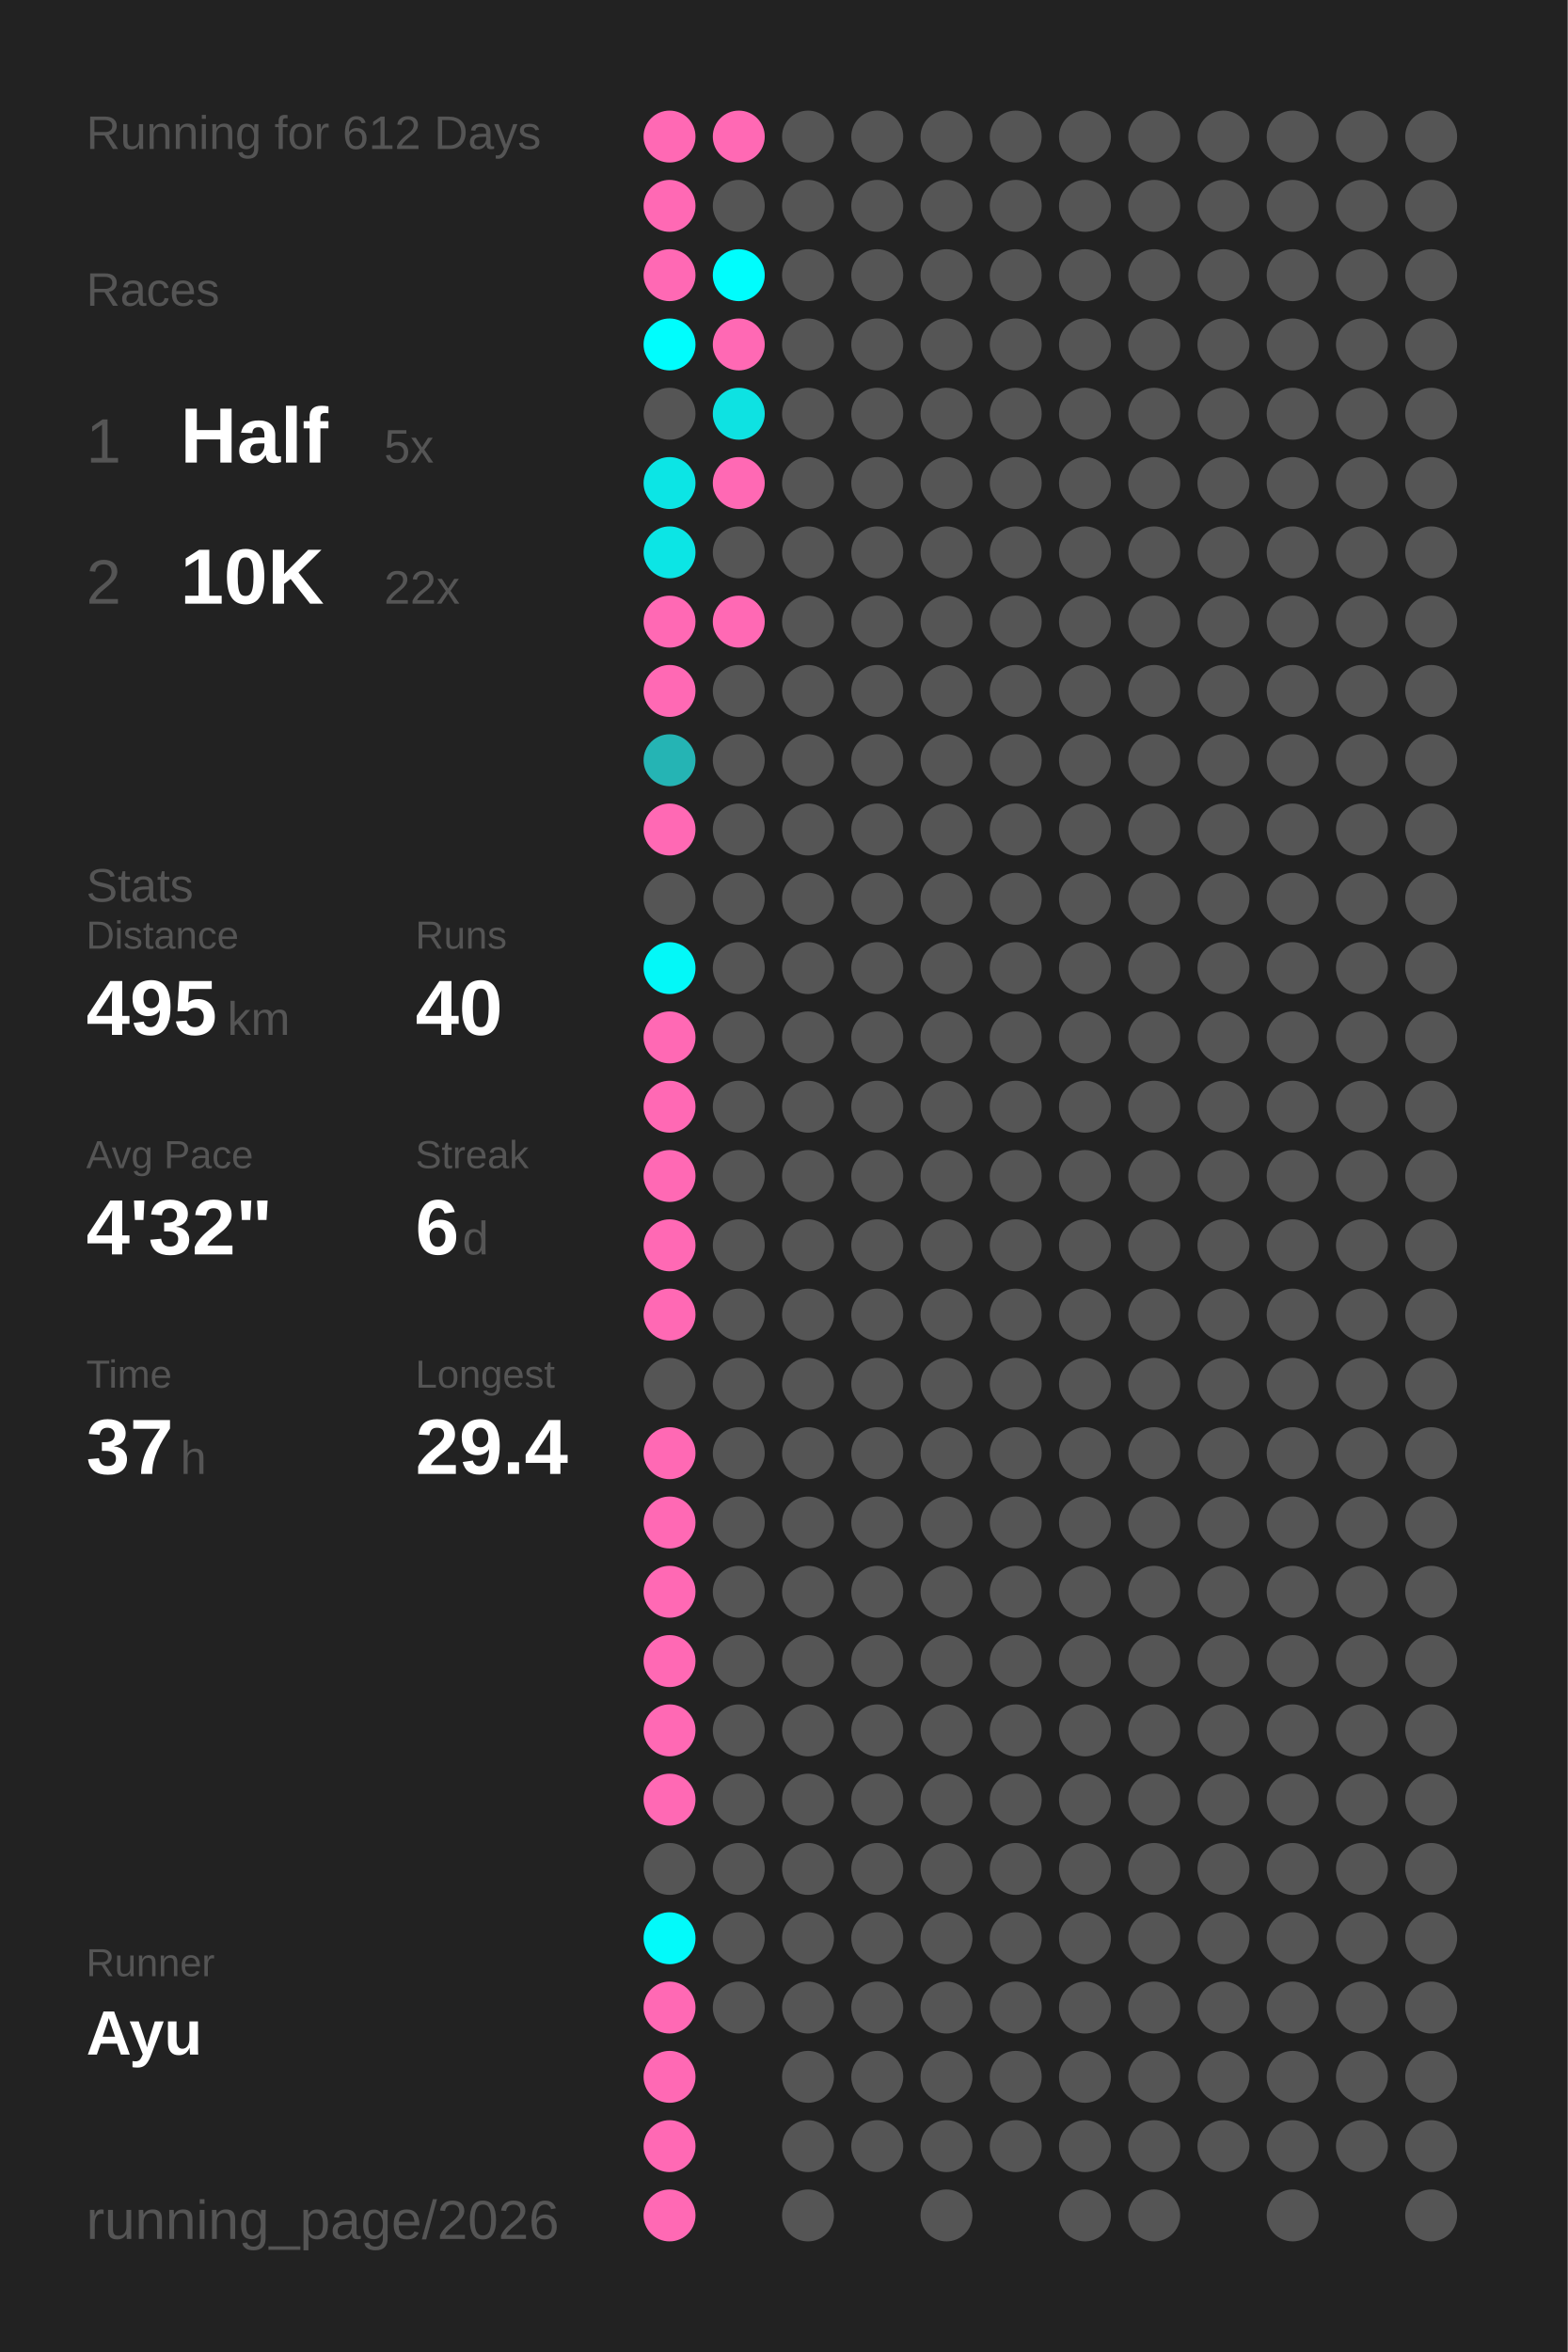
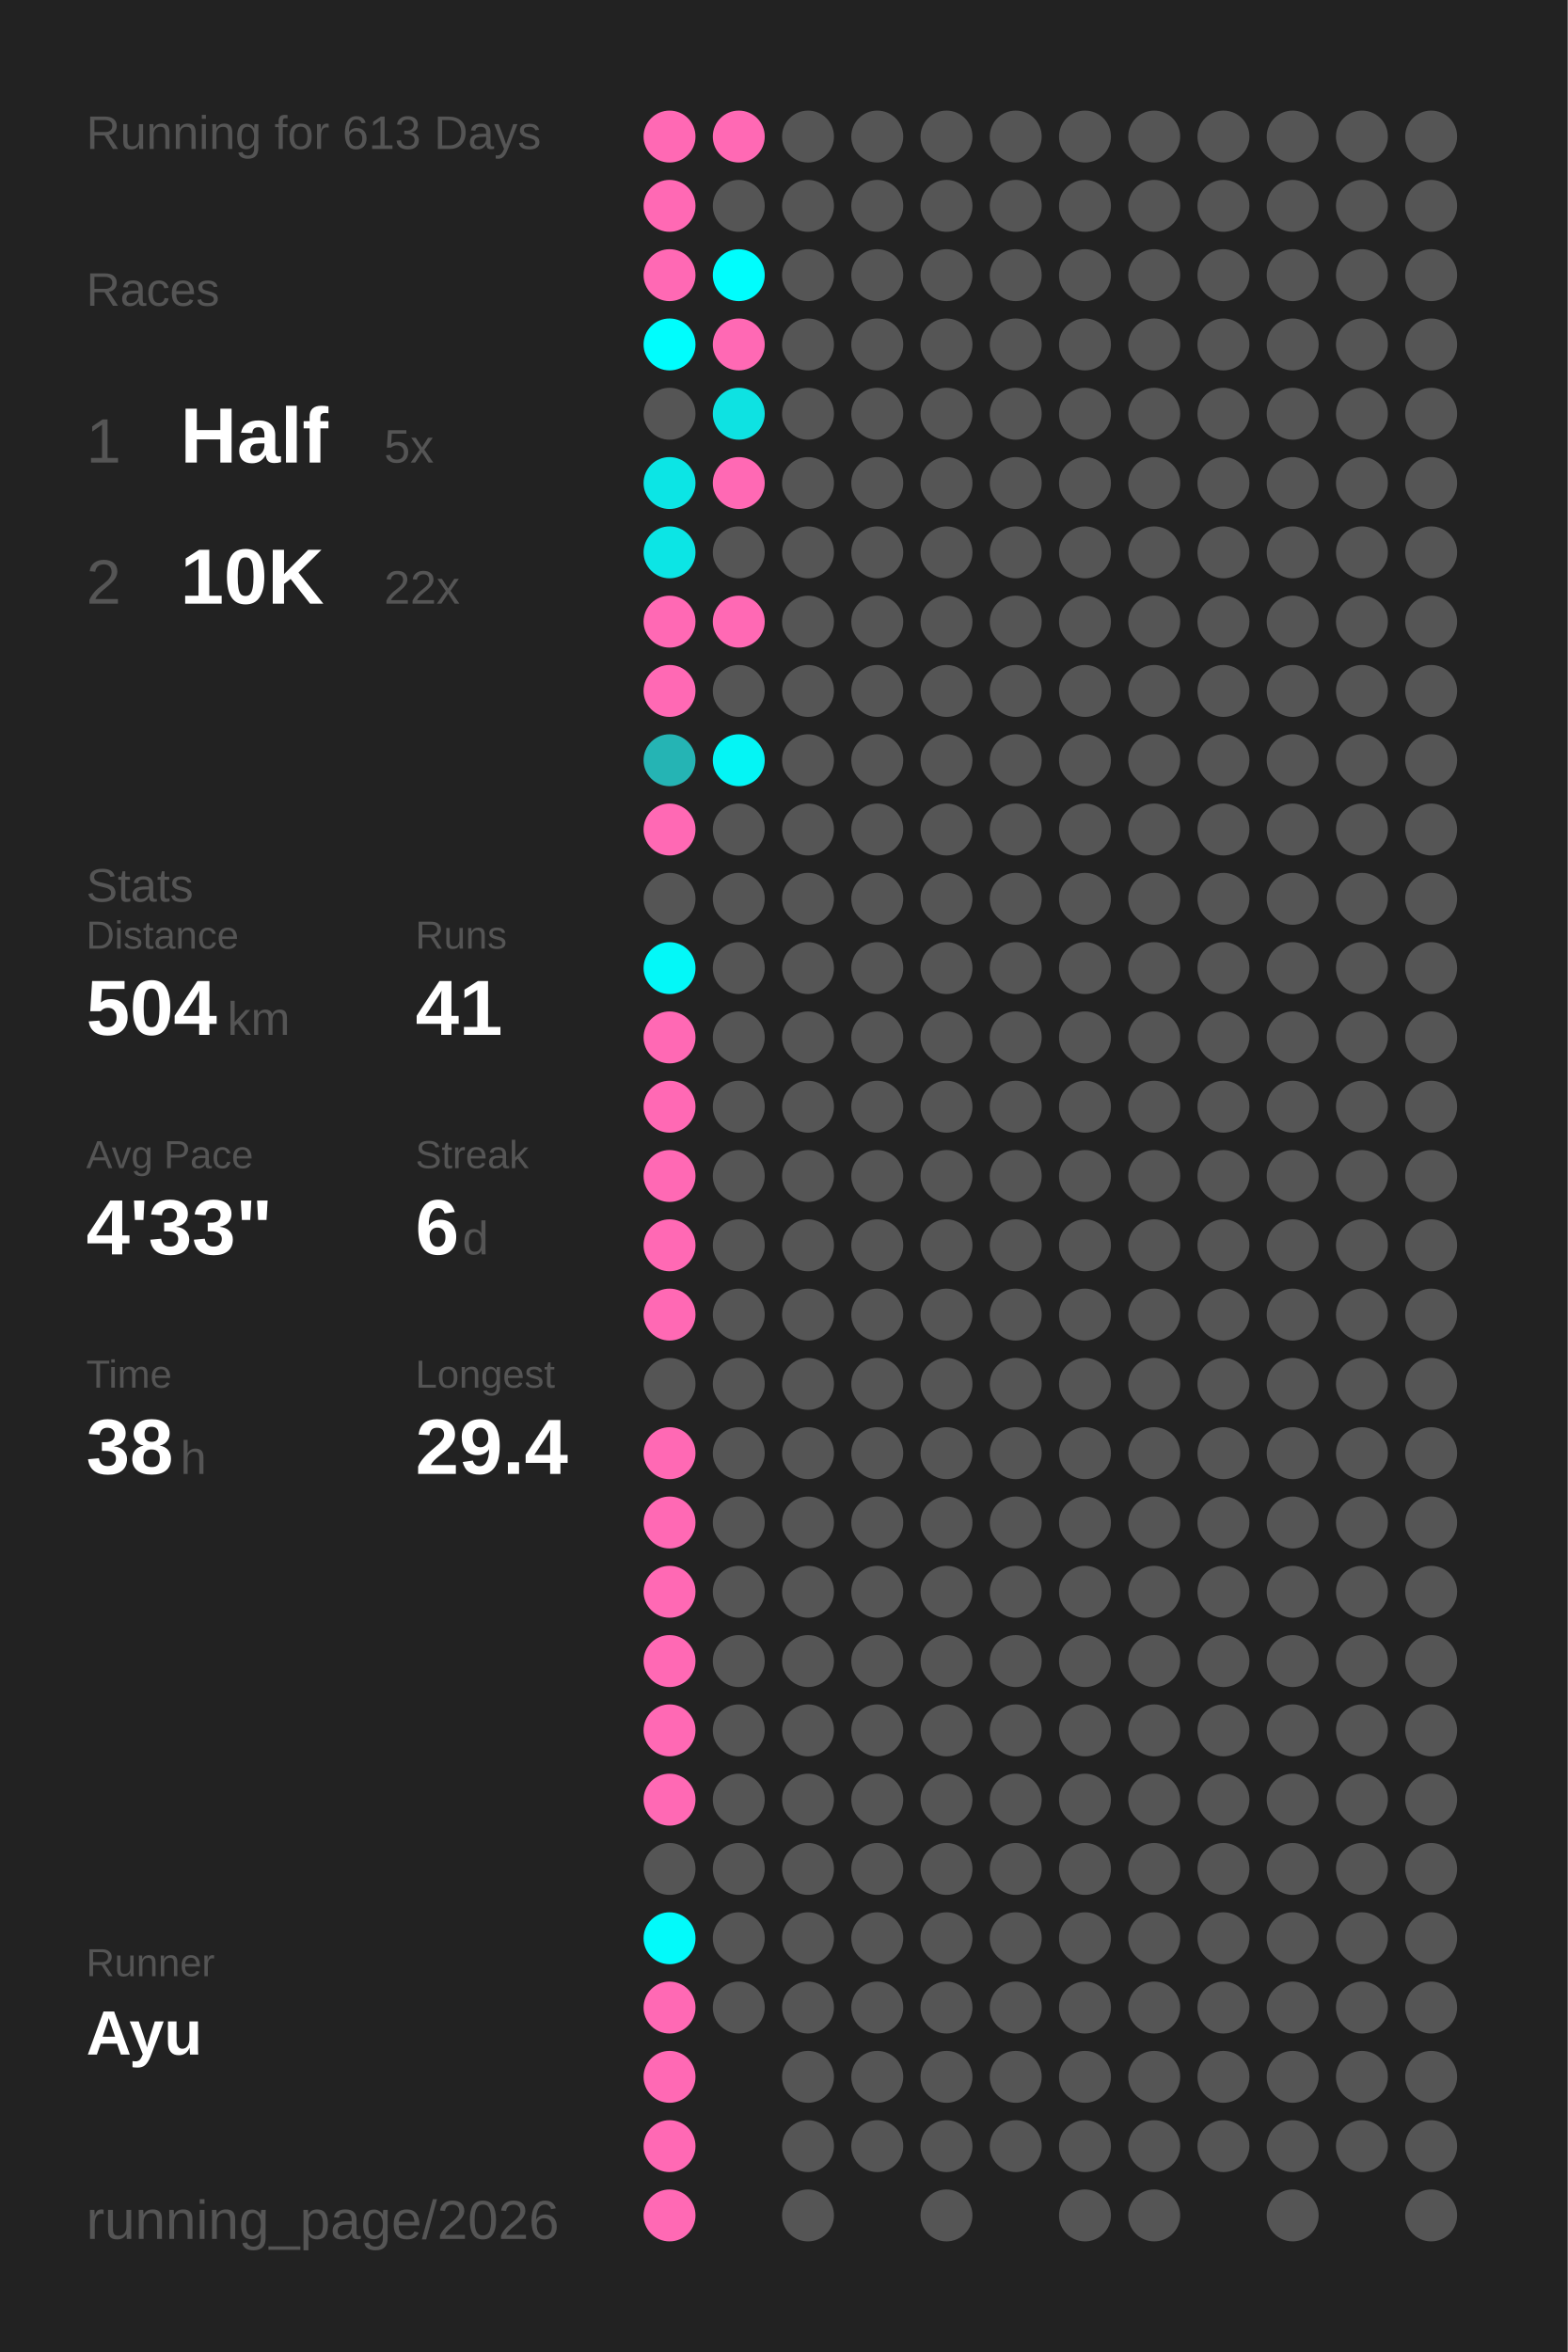
<svg xmlns="http://www.w3.org/2000/svg" baseProfile="full" height="300mm" version="1.1" viewBox="0,0,200,300" width="200mm">
  <defs />
  <rect fill="#222222" height="300" width="200" x="0" y="0" />
-   <text fill="#555555" style="font-size:6px; font-family:Arial;" x="11" y="19">Running for 612 Days</text>
+   <text fill="#555555" style="font-size:6px; font-family:Arial;" x="11" y="19">Running for 613 Days</text>
  <text fill="#555555" style="font-size:6px; font-family:Arial;" x="11" y="39">Races</text>
  <text fill="#555555" style="font-size:8px; font-family:Arial;" x="11" y="59">1</text>
  <text fill="#FFFFFF" style="font-size:10px; font-family:Arial; font-weight:bold;" x="23" y="59">Half</text>
  <text fill="#555555" style="font-size:6px; font-family:Arial;" x="49" y="59">5x</text>
  <text fill="#555555" style="font-size:8px; font-family:Arial;" x="11" y="77">2</text>
  <text fill="#FFFFFF" style="font-size:10px; font-family:Arial; font-weight:bold;" x="23" y="77">10K</text>
  <text fill="#555555" style="font-size:6px; font-family:Arial;" x="49" y="77">22x</text>
  <text fill="#555555" style="font-size:6px; font-family:Arial;" x="11" y="115">Stats</text>
  <text fill="#555555" style="font-size:5px; font-family:Arial;" x="11" y="121">Distance</text>
-   <text fill="#FFFFFF" style="font-size:10px; font-family:Arial; font-weight:bold;" x="11" y="132">495</text>
+   <text fill="#FFFFFF" style="font-size:10px; font-family:Arial; font-weight:bold;" x="11" y="132">504</text>
  <text fill="#555555" style="font-size:6px; font-family:Arial;" x="29" y="132">km</text>
  <text fill="#555555" style="font-size:5px; font-family:Arial;" x="53" y="121">Runs</text>
-   <text fill="#FFFFFF" style="font-size:10px; font-family:Arial; font-weight:bold;" x="53" y="132">40</text>
+   <text fill="#FFFFFF" style="font-size:10px; font-family:Arial; font-weight:bold;" x="53" y="132">41</text>
  <text fill="#555555" style="font-size:5px; font-family:Arial;" x="11" y="149">Avg Pace</text>
-   <text fill="#FFFFFF" style="font-size:10px; font-family:Arial; font-weight:bold;" x="11" y="160">4'32"</text>
+   <text fill="#FFFFFF" style="font-size:10px; font-family:Arial; font-weight:bold;" x="11" y="160">4'33"</text>
  <text fill="#555555" style="font-size:5px; font-family:Arial;" x="53" y="149">Streak</text>
  <text fill="#FFFFFF" style="font-size:10px; font-family:Arial; font-weight:bold;" x="53" y="160">6</text>
  <text fill="#555555" style="font-size:6px; font-family:Arial;" x="59" y="160">d</text>
  <text fill="#555555" style="font-size:5px; font-family:Arial;" x="11" y="177">Time</text>
-   <text fill="#FFFFFF" style="font-size:10px; font-family:Arial; font-weight:bold;" x="11" y="188">37</text>
+   <text fill="#FFFFFF" style="font-size:10px; font-family:Arial; font-weight:bold;" x="11" y="188">38</text>
  <text fill="#555555" style="font-size:6px; font-family:Arial;" x="23" y="188">h</text>
  <text fill="#555555" style="font-size:5px; font-family:Arial;" x="53" y="177">Longest</text>
  <text fill="#FFFFFF" style="font-size:10px; font-family:Arial; font-weight:bold;" x="53" y="188">29.4</text>
  <text fill="#555555" style="font-size:5px; font-family:Arial;" x="11" y="252.065">Runner</text>
  <text fill="#FFFFFF" style="font-size:8px; font-family:Arial; font-weight:bold;" x="11" y="262.065">Ayu</text>
  <text fill="#555555" style="font-size:7px; font-family:Arial;" x="11" y="285.581">running_page/2026</text>
  <circle cx="85.417" cy="17.419" fill="#ff69b4" r="3.312" />
  <circle cx="85.417" cy="26.258" fill="#ff69b4" r="3.312" />
  <circle cx="85.417" cy="35.097" fill="#ff69b4" r="3.312" />
  <circle cx="85.417" cy="43.935" fill="#00fdfd" r="3.312" />
  <circle cx="85.417" cy="52.774" fill="#555555" r="3.312" />
  <circle cx="85.417" cy="61.613" fill="#0ce5e5" r="3.312" />
  <circle cx="85.417" cy="70.452" fill="#0ce5e5" r="3.312" />
  <circle cx="85.417" cy="79.29" fill="#ff69b4" r="3.312" />
  <circle cx="85.417" cy="88.129" fill="#ff69b4" r="3.312" />
  <circle cx="85.417" cy="96.968" fill="#25b4b4" r="3.312" />
  <circle cx="85.417" cy="105.806" fill="#ff69b4" r="3.312" />
  <circle cx="85.417" cy="114.645" fill="#555555" r="3.312" />
  <circle cx="85.417" cy="123.484" fill="#03f8f8" r="3.312" />
  <circle cx="85.417" cy="132.323" fill="#ff69b4" r="3.312" />
  <circle cx="85.417" cy="141.161" fill="#ff69b4" r="3.312" />
  <circle cx="85.417" cy="150" fill="#ff69b4" r="3.312" />
  <circle cx="85.417" cy="158.839" fill="#ff69b4" r="3.312" />
  <circle cx="85.417" cy="167.677" fill="#ff69b4" r="3.312" />
  <circle cx="85.417" cy="176.516" fill="#555555" r="3.312" />
  <circle cx="85.417" cy="185.355" fill="#ff69b4" r="3.312" />
  <circle cx="85.417" cy="194.194" fill="#ff69b4" r="3.312" />
  <circle cx="85.417" cy="203.032" fill="#ff69b4" r="3.312" />
  <circle cx="85.417" cy="211.871" fill="#ff69b4" r="3.312" />
  <circle cx="85.417" cy="220.71" fill="#ff69b4" r="3.312" />
  <circle cx="85.417" cy="229.548" fill="#ff69b4" r="3.312" />
  <circle cx="85.417" cy="238.387" fill="#555555" r="3.312" />
  <circle cx="85.417" cy="247.226" fill="#02fafa" r="3.312" />
  <circle cx="85.417" cy="256.065" fill="#ff69b4" r="3.312" />
  <circle cx="85.417" cy="264.903" fill="#ff69b4" r="3.312" />
  <circle cx="85.417" cy="273.742" fill="#ff69b4" r="3.312" />
  <circle cx="85.417" cy="282.581" fill="#ff69b4" r="3.312" />
  <circle cx="94.25" cy="17.419" fill="#ff69b4" r="3.312" />
  <circle cx="94.25" cy="26.258" fill="#555555" r="3.312" />
  <circle cx="94.25" cy="35.097" fill="#00fdfd" r="3.312" />
  <circle cx="94.25" cy="43.935" fill="#ff69b4" r="3.312" />
  <circle cx="94.25" cy="52.774" fill="#0ee2e2" r="3.312" />
  <circle cx="94.25" cy="61.613" fill="#ff69b4" r="3.312" />
  <circle cx="94.25" cy="70.452" fill="#555555" r="3.312" />
  <circle cx="94.25" cy="79.29" fill="#ff69b4" r="3.312" />
  <circle cx="94.25" cy="88.129" fill="#555555" r="3.312" />
-   <circle cx="94.25" cy="96.968" fill="#555555" r="3.312" />
+   <circle cx="94.25" cy="96.968" fill="#04f5f5" r="3.312" />
  <circle cx="94.25" cy="105.806" fill="#555555" r="3.312" />
  <circle cx="94.25" cy="114.645" fill="#555555" r="3.312" />
  <circle cx="94.25" cy="123.484" fill="#555555" r="3.312" />
  <circle cx="94.25" cy="132.323" fill="#555555" r="3.312" />
  <circle cx="94.25" cy="141.161" fill="#555555" r="3.312" />
  <circle cx="94.25" cy="150" fill="#555555" r="3.312" />
  <circle cx="94.25" cy="158.839" fill="#555555" r="3.312" />
  <circle cx="94.25" cy="167.677" fill="#555555" r="3.312" />
  <circle cx="94.25" cy="176.516" fill="#555555" r="3.312" />
  <circle cx="94.25" cy="185.355" fill="#555555" r="3.312" />
  <circle cx="94.25" cy="194.194" fill="#555555" r="3.312" />
  <circle cx="94.25" cy="203.032" fill="#555555" r="3.312" />
  <circle cx="94.25" cy="211.871" fill="#555555" r="3.312" />
  <circle cx="94.25" cy="220.71" fill="#555555" r="3.312" />
  <circle cx="94.25" cy="229.548" fill="#555555" r="3.312" />
  <circle cx="94.25" cy="238.387" fill="#555555" r="3.312" />
  <circle cx="94.25" cy="247.226" fill="#555555" r="3.312" />
  <circle cx="94.25" cy="256.065" fill="#555555" r="3.312" />
  <circle cx="103.083" cy="17.419" fill="#555555" r="3.312" />
  <circle cx="103.083" cy="26.258" fill="#555555" r="3.312" />
  <circle cx="103.083" cy="35.097" fill="#555555" r="3.312" />
  <circle cx="103.083" cy="43.935" fill="#555555" r="3.312" />
  <circle cx="103.083" cy="52.774" fill="#555555" r="3.312" />
  <circle cx="103.083" cy="61.613" fill="#555555" r="3.312" />
  <circle cx="103.083" cy="70.452" fill="#555555" r="3.312" />
  <circle cx="103.083" cy="79.29" fill="#555555" r="3.312" />
  <circle cx="103.083" cy="88.129" fill="#555555" r="3.312" />
  <circle cx="103.083" cy="96.968" fill="#555555" r="3.312" />
  <circle cx="103.083" cy="105.806" fill="#555555" r="3.312" />
  <circle cx="103.083" cy="114.645" fill="#555555" r="3.312" />
  <circle cx="103.083" cy="123.484" fill="#555555" r="3.312" />
  <circle cx="103.083" cy="132.323" fill="#555555" r="3.312" />
  <circle cx="103.083" cy="141.161" fill="#555555" r="3.312" />
  <circle cx="103.083" cy="150" fill="#555555" r="3.312" />
  <circle cx="103.083" cy="158.839" fill="#555555" r="3.312" />
  <circle cx="103.083" cy="167.677" fill="#555555" r="3.312" />
  <circle cx="103.083" cy="176.516" fill="#555555" r="3.312" />
  <circle cx="103.083" cy="185.355" fill="#555555" r="3.312" />
  <circle cx="103.083" cy="194.194" fill="#555555" r="3.312" />
  <circle cx="103.083" cy="203.032" fill="#555555" r="3.312" />
  <circle cx="103.083" cy="211.871" fill="#555555" r="3.312" />
  <circle cx="103.083" cy="220.71" fill="#555555" r="3.312" />
  <circle cx="103.083" cy="229.548" fill="#555555" r="3.312" />
  <circle cx="103.083" cy="238.387" fill="#555555" r="3.312" />
  <circle cx="103.083" cy="247.226" fill="#555555" r="3.312" />
  <circle cx="103.083" cy="256.065" fill="#555555" r="3.312" />
  <circle cx="103.083" cy="264.903" fill="#555555" r="3.312" />
  <circle cx="103.083" cy="273.742" fill="#555555" r="3.312" />
  <circle cx="103.083" cy="282.581" fill="#555555" r="3.312" />
  <circle cx="111.917" cy="17.419" fill="#555555" r="3.312" />
  <circle cx="111.917" cy="26.258" fill="#555555" r="3.312" />
  <circle cx="111.917" cy="35.097" fill="#555555" r="3.312" />
  <circle cx="111.917" cy="43.935" fill="#555555" r="3.312" />
  <circle cx="111.917" cy="52.774" fill="#555555" r="3.312" />
  <circle cx="111.917" cy="61.613" fill="#555555" r="3.312" />
  <circle cx="111.917" cy="70.452" fill="#555555" r="3.312" />
  <circle cx="111.917" cy="79.29" fill="#555555" r="3.312" />
  <circle cx="111.917" cy="88.129" fill="#555555" r="3.312" />
  <circle cx="111.917" cy="96.968" fill="#555555" r="3.312" />
  <circle cx="111.917" cy="105.806" fill="#555555" r="3.312" />
  <circle cx="111.917" cy="114.645" fill="#555555" r="3.312" />
  <circle cx="111.917" cy="123.484" fill="#555555" r="3.312" />
  <circle cx="111.917" cy="132.323" fill="#555555" r="3.312" />
  <circle cx="111.917" cy="141.161" fill="#555555" r="3.312" />
  <circle cx="111.917" cy="150" fill="#555555" r="3.312" />
  <circle cx="111.917" cy="158.839" fill="#555555" r="3.312" />
  <circle cx="111.917" cy="167.677" fill="#555555" r="3.312" />
  <circle cx="111.917" cy="176.516" fill="#555555" r="3.312" />
  <circle cx="111.917" cy="185.355" fill="#555555" r="3.312" />
  <circle cx="111.917" cy="194.194" fill="#555555" r="3.312" />
  <circle cx="111.917" cy="203.032" fill="#555555" r="3.312" />
  <circle cx="111.917" cy="211.871" fill="#555555" r="3.312" />
  <circle cx="111.917" cy="220.71" fill="#555555" r="3.312" />
  <circle cx="111.917" cy="229.548" fill="#555555" r="3.312" />
  <circle cx="111.917" cy="238.387" fill="#555555" r="3.312" />
  <circle cx="111.917" cy="247.226" fill="#555555" r="3.312" />
  <circle cx="111.917" cy="256.065" fill="#555555" r="3.312" />
  <circle cx="111.917" cy="264.903" fill="#555555" r="3.312" />
  <circle cx="111.917" cy="273.742" fill="#555555" r="3.312" />
  <circle cx="120.75" cy="17.419" fill="#555555" r="3.312" />
  <circle cx="120.75" cy="26.258" fill="#555555" r="3.312" />
  <circle cx="120.75" cy="35.097" fill="#555555" r="3.312" />
  <circle cx="120.75" cy="43.935" fill="#555555" r="3.312" />
  <circle cx="120.75" cy="52.774" fill="#555555" r="3.312" />
  <circle cx="120.75" cy="61.613" fill="#555555" r="3.312" />
  <circle cx="120.75" cy="70.452" fill="#555555" r="3.312" />
  <circle cx="120.75" cy="79.29" fill="#555555" r="3.312" />
  <circle cx="120.75" cy="88.129" fill="#555555" r="3.312" />
  <circle cx="120.75" cy="96.968" fill="#555555" r="3.312" />
  <circle cx="120.75" cy="105.806" fill="#555555" r="3.312" />
  <circle cx="120.75" cy="114.645" fill="#555555" r="3.312" />
  <circle cx="120.75" cy="123.484" fill="#555555" r="3.312" />
  <circle cx="120.75" cy="132.323" fill="#555555" r="3.312" />
  <circle cx="120.75" cy="141.161" fill="#555555" r="3.312" />
  <circle cx="120.75" cy="150" fill="#555555" r="3.312" />
  <circle cx="120.75" cy="158.839" fill="#555555" r="3.312" />
  <circle cx="120.75" cy="167.677" fill="#555555" r="3.312" />
  <circle cx="120.75" cy="176.516" fill="#555555" r="3.312" />
  <circle cx="120.75" cy="185.355" fill="#555555" r="3.312" />
  <circle cx="120.75" cy="194.194" fill="#555555" r="3.312" />
  <circle cx="120.75" cy="203.032" fill="#555555" r="3.312" />
  <circle cx="120.75" cy="211.871" fill="#555555" r="3.312" />
  <circle cx="120.75" cy="220.71" fill="#555555" r="3.312" />
  <circle cx="120.75" cy="229.548" fill="#555555" r="3.312" />
  <circle cx="120.75" cy="238.387" fill="#555555" r="3.312" />
  <circle cx="120.75" cy="247.226" fill="#555555" r="3.312" />
  <circle cx="120.75" cy="256.065" fill="#555555" r="3.312" />
  <circle cx="120.75" cy="264.903" fill="#555555" r="3.312" />
  <circle cx="120.75" cy="273.742" fill="#555555" r="3.312" />
  <circle cx="120.75" cy="282.581" fill="#555555" r="3.312" />
  <circle cx="129.583" cy="17.419" fill="#555555" r="3.312" />
  <circle cx="129.583" cy="26.258" fill="#555555" r="3.312" />
  <circle cx="129.583" cy="35.097" fill="#555555" r="3.312" />
  <circle cx="129.583" cy="43.935" fill="#555555" r="3.312" />
  <circle cx="129.583" cy="52.774" fill="#555555" r="3.312" />
  <circle cx="129.583" cy="61.613" fill="#555555" r="3.312" />
  <circle cx="129.583" cy="70.452" fill="#555555" r="3.312" />
  <circle cx="129.583" cy="79.29" fill="#555555" r="3.312" />
  <circle cx="129.583" cy="88.129" fill="#555555" r="3.312" />
  <circle cx="129.583" cy="96.968" fill="#555555" r="3.312" />
  <circle cx="129.583" cy="105.806" fill="#555555" r="3.312" />
  <circle cx="129.583" cy="114.645" fill="#555555" r="3.312" />
  <circle cx="129.583" cy="123.484" fill="#555555" r="3.312" />
  <circle cx="129.583" cy="132.323" fill="#555555" r="3.312" />
  <circle cx="129.583" cy="141.161" fill="#555555" r="3.312" />
  <circle cx="129.583" cy="150" fill="#555555" r="3.312" />
  <circle cx="129.583" cy="158.839" fill="#555555" r="3.312" />
  <circle cx="129.583" cy="167.677" fill="#555555" r="3.312" />
  <circle cx="129.583" cy="176.516" fill="#555555" r="3.312" />
  <circle cx="129.583" cy="185.355" fill="#555555" r="3.312" />
  <circle cx="129.583" cy="194.194" fill="#555555" r="3.312" />
  <circle cx="129.583" cy="203.032" fill="#555555" r="3.312" />
  <circle cx="129.583" cy="211.871" fill="#555555" r="3.312" />
  <circle cx="129.583" cy="220.71" fill="#555555" r="3.312" />
  <circle cx="129.583" cy="229.548" fill="#555555" r="3.312" />
  <circle cx="129.583" cy="238.387" fill="#555555" r="3.312" />
  <circle cx="129.583" cy="247.226" fill="#555555" r="3.312" />
  <circle cx="129.583" cy="256.065" fill="#555555" r="3.312" />
  <circle cx="129.583" cy="264.903" fill="#555555" r="3.312" />
  <circle cx="129.583" cy="273.742" fill="#555555" r="3.312" />
  <circle cx="138.417" cy="17.419" fill="#555555" r="3.312" />
  <circle cx="138.417" cy="26.258" fill="#555555" r="3.312" />
  <circle cx="138.417" cy="35.097" fill="#555555" r="3.312" />
  <circle cx="138.417" cy="43.935" fill="#555555" r="3.312" />
  <circle cx="138.417" cy="52.774" fill="#555555" r="3.312" />
  <circle cx="138.417" cy="61.613" fill="#555555" r="3.312" />
  <circle cx="138.417" cy="70.452" fill="#555555" r="3.312" />
  <circle cx="138.417" cy="79.29" fill="#555555" r="3.312" />
  <circle cx="138.417" cy="88.129" fill="#555555" r="3.312" />
  <circle cx="138.417" cy="96.968" fill="#555555" r="3.312" />
  <circle cx="138.417" cy="105.806" fill="#555555" r="3.312" />
  <circle cx="138.417" cy="114.645" fill="#555555" r="3.312" />
  <circle cx="138.417" cy="123.484" fill="#555555" r="3.312" />
  <circle cx="138.417" cy="132.323" fill="#555555" r="3.312" />
  <circle cx="138.417" cy="141.161" fill="#555555" r="3.312" />
  <circle cx="138.417" cy="150" fill="#555555" r="3.312" />
  <circle cx="138.417" cy="158.839" fill="#555555" r="3.312" />
  <circle cx="138.417" cy="167.677" fill="#555555" r="3.312" />
  <circle cx="138.417" cy="176.516" fill="#555555" r="3.312" />
  <circle cx="138.417" cy="185.355" fill="#555555" r="3.312" />
  <circle cx="138.417" cy="194.194" fill="#555555" r="3.312" />
  <circle cx="138.417" cy="203.032" fill="#555555" r="3.312" />
  <circle cx="138.417" cy="211.871" fill="#555555" r="3.312" />
  <circle cx="138.417" cy="220.71" fill="#555555" r="3.312" />
  <circle cx="138.417" cy="229.548" fill="#555555" r="3.312" />
  <circle cx="138.417" cy="238.387" fill="#555555" r="3.312" />
  <circle cx="138.417" cy="247.226" fill="#555555" r="3.312" />
  <circle cx="138.417" cy="256.065" fill="#555555" r="3.312" />
  <circle cx="138.417" cy="264.903" fill="#555555" r="3.312" />
  <circle cx="138.417" cy="273.742" fill="#555555" r="3.312" />
  <circle cx="138.417" cy="282.581" fill="#555555" r="3.312" />
  <circle cx="147.25" cy="17.419" fill="#555555" r="3.312" />
  <circle cx="147.25" cy="26.258" fill="#555555" r="3.312" />
  <circle cx="147.25" cy="35.097" fill="#555555" r="3.312" />
  <circle cx="147.25" cy="43.935" fill="#555555" r="3.312" />
  <circle cx="147.25" cy="52.774" fill="#555555" r="3.312" />
  <circle cx="147.25" cy="61.613" fill="#555555" r="3.312" />
  <circle cx="147.25" cy="70.452" fill="#555555" r="3.312" />
  <circle cx="147.25" cy="79.29" fill="#555555" r="3.312" />
  <circle cx="147.25" cy="88.129" fill="#555555" r="3.312" />
  <circle cx="147.25" cy="96.968" fill="#555555" r="3.312" />
  <circle cx="147.25" cy="105.806" fill="#555555" r="3.312" />
  <circle cx="147.25" cy="114.645" fill="#555555" r="3.312" />
  <circle cx="147.25" cy="123.484" fill="#555555" r="3.312" />
  <circle cx="147.25" cy="132.323" fill="#555555" r="3.312" />
  <circle cx="147.25" cy="141.161" fill="#555555" r="3.312" />
  <circle cx="147.25" cy="150" fill="#555555" r="3.312" />
  <circle cx="147.25" cy="158.839" fill="#555555" r="3.312" />
  <circle cx="147.25" cy="167.677" fill="#555555" r="3.312" />
  <circle cx="147.25" cy="176.516" fill="#555555" r="3.312" />
  <circle cx="147.25" cy="185.355" fill="#555555" r="3.312" />
  <circle cx="147.25" cy="194.194" fill="#555555" r="3.312" />
  <circle cx="147.25" cy="203.032" fill="#555555" r="3.312" />
  <circle cx="147.25" cy="211.871" fill="#555555" r="3.312" />
  <circle cx="147.25" cy="220.71" fill="#555555" r="3.312" />
  <circle cx="147.25" cy="229.548" fill="#555555" r="3.312" />
  <circle cx="147.25" cy="238.387" fill="#555555" r="3.312" />
  <circle cx="147.25" cy="247.226" fill="#555555" r="3.312" />
  <circle cx="147.25" cy="256.065" fill="#555555" r="3.312" />
  <circle cx="147.25" cy="264.903" fill="#555555" r="3.312" />
  <circle cx="147.25" cy="273.742" fill="#555555" r="3.312" />
  <circle cx="147.25" cy="282.581" fill="#555555" r="3.312" />
  <circle cx="156.083" cy="17.419" fill="#555555" r="3.312" />
  <circle cx="156.083" cy="26.258" fill="#555555" r="3.312" />
  <circle cx="156.083" cy="35.097" fill="#555555" r="3.312" />
  <circle cx="156.083" cy="43.935" fill="#555555" r="3.312" />
  <circle cx="156.083" cy="52.774" fill="#555555" r="3.312" />
  <circle cx="156.083" cy="61.613" fill="#555555" r="3.312" />
  <circle cx="156.083" cy="70.452" fill="#555555" r="3.312" />
  <circle cx="156.083" cy="79.29" fill="#555555" r="3.312" />
  <circle cx="156.083" cy="88.129" fill="#555555" r="3.312" />
  <circle cx="156.083" cy="96.968" fill="#555555" r="3.312" />
  <circle cx="156.083" cy="105.806" fill="#555555" r="3.312" />
  <circle cx="156.083" cy="114.645" fill="#555555" r="3.312" />
  <circle cx="156.083" cy="123.484" fill="#555555" r="3.312" />
  <circle cx="156.083" cy="132.323" fill="#555555" r="3.312" />
  <circle cx="156.083" cy="141.161" fill="#555555" r="3.312" />
  <circle cx="156.083" cy="150" fill="#555555" r="3.312" />
  <circle cx="156.083" cy="158.839" fill="#555555" r="3.312" />
  <circle cx="156.083" cy="167.677" fill="#555555" r="3.312" />
  <circle cx="156.083" cy="176.516" fill="#555555" r="3.312" />
  <circle cx="156.083" cy="185.355" fill="#555555" r="3.312" />
  <circle cx="156.083" cy="194.194" fill="#555555" r="3.312" />
  <circle cx="156.083" cy="203.032" fill="#555555" r="3.312" />
  <circle cx="156.083" cy="211.871" fill="#555555" r="3.312" />
  <circle cx="156.083" cy="220.71" fill="#555555" r="3.312" />
  <circle cx="156.083" cy="229.548" fill="#555555" r="3.312" />
  <circle cx="156.083" cy="238.387" fill="#555555" r="3.312" />
  <circle cx="156.083" cy="247.226" fill="#555555" r="3.312" />
  <circle cx="156.083" cy="256.065" fill="#555555" r="3.312" />
  <circle cx="156.083" cy="264.903" fill="#555555" r="3.312" />
  <circle cx="156.083" cy="273.742" fill="#555555" r="3.312" />
  <circle cx="164.917" cy="17.419" fill="#555555" r="3.312" />
  <circle cx="164.917" cy="26.258" fill="#555555" r="3.312" />
  <circle cx="164.917" cy="35.097" fill="#555555" r="3.312" />
  <circle cx="164.917" cy="43.935" fill="#555555" r="3.312" />
  <circle cx="164.917" cy="52.774" fill="#555555" r="3.312" />
  <circle cx="164.917" cy="61.613" fill="#555555" r="3.312" />
  <circle cx="164.917" cy="70.452" fill="#555555" r="3.312" />
  <circle cx="164.917" cy="79.29" fill="#555555" r="3.312" />
  <circle cx="164.917" cy="88.129" fill="#555555" r="3.312" />
  <circle cx="164.917" cy="96.968" fill="#555555" r="3.312" />
  <circle cx="164.917" cy="105.806" fill="#555555" r="3.312" />
  <circle cx="164.917" cy="114.645" fill="#555555" r="3.312" />
  <circle cx="164.917" cy="123.484" fill="#555555" r="3.312" />
  <circle cx="164.917" cy="132.323" fill="#555555" r="3.312" />
  <circle cx="164.917" cy="141.161" fill="#555555" r="3.312" />
  <circle cx="164.917" cy="150" fill="#555555" r="3.312" />
  <circle cx="164.917" cy="158.839" fill="#555555" r="3.312" />
  <circle cx="164.917" cy="167.677" fill="#555555" r="3.312" />
  <circle cx="164.917" cy="176.516" fill="#555555" r="3.312" />
  <circle cx="164.917" cy="185.355" fill="#555555" r="3.312" />
  <circle cx="164.917" cy="194.194" fill="#555555" r="3.312" />
  <circle cx="164.917" cy="203.032" fill="#555555" r="3.312" />
  <circle cx="164.917" cy="211.871" fill="#555555" r="3.312" />
  <circle cx="164.917" cy="220.71" fill="#555555" r="3.312" />
  <circle cx="164.917" cy="229.548" fill="#555555" r="3.312" />
  <circle cx="164.917" cy="238.387" fill="#555555" r="3.312" />
  <circle cx="164.917" cy="247.226" fill="#555555" r="3.312" />
  <circle cx="164.917" cy="256.065" fill="#555555" r="3.312" />
  <circle cx="164.917" cy="264.903" fill="#555555" r="3.312" />
  <circle cx="164.917" cy="273.742" fill="#555555" r="3.312" />
  <circle cx="164.917" cy="282.581" fill="#555555" r="3.312" />
  <circle cx="173.75" cy="17.419" fill="#555555" r="3.312" />
  <circle cx="173.75" cy="26.258" fill="#555555" r="3.312" />
  <circle cx="173.75" cy="35.097" fill="#555555" r="3.312" />
  <circle cx="173.75" cy="43.935" fill="#555555" r="3.312" />
  <circle cx="173.75" cy="52.774" fill="#555555" r="3.312" />
  <circle cx="173.75" cy="61.613" fill="#555555" r="3.312" />
  <circle cx="173.75" cy="70.452" fill="#555555" r="3.312" />
  <circle cx="173.75" cy="79.29" fill="#555555" r="3.312" />
  <circle cx="173.75" cy="88.129" fill="#555555" r="3.312" />
  <circle cx="173.75" cy="96.968" fill="#555555" r="3.312" />
  <circle cx="173.75" cy="105.806" fill="#555555" r="3.312" />
  <circle cx="173.75" cy="114.645" fill="#555555" r="3.312" />
  <circle cx="173.75" cy="123.484" fill="#555555" r="3.312" />
  <circle cx="173.75" cy="132.323" fill="#555555" r="3.312" />
  <circle cx="173.75" cy="141.161" fill="#555555" r="3.312" />
  <circle cx="173.75" cy="150" fill="#555555" r="3.312" />
  <circle cx="173.75" cy="158.839" fill="#555555" r="3.312" />
  <circle cx="173.75" cy="167.677" fill="#555555" r="3.312" />
  <circle cx="173.75" cy="176.516" fill="#555555" r="3.312" />
  <circle cx="173.75" cy="185.355" fill="#555555" r="3.312" />
  <circle cx="173.75" cy="194.194" fill="#555555" r="3.312" />
  <circle cx="173.75" cy="203.032" fill="#555555" r="3.312" />
  <circle cx="173.75" cy="211.871" fill="#555555" r="3.312" />
  <circle cx="173.75" cy="220.71" fill="#555555" r="3.312" />
  <circle cx="173.75" cy="229.548" fill="#555555" r="3.312" />
  <circle cx="173.75" cy="238.387" fill="#555555" r="3.312" />
  <circle cx="173.75" cy="247.226" fill="#555555" r="3.312" />
  <circle cx="173.75" cy="256.065" fill="#555555" r="3.312" />
  <circle cx="173.75" cy="264.903" fill="#555555" r="3.312" />
  <circle cx="173.75" cy="273.742" fill="#555555" r="3.312" />
  <circle cx="182.583" cy="17.419" fill="#555555" r="3.312" />
  <circle cx="182.583" cy="26.258" fill="#555555" r="3.312" />
  <circle cx="182.583" cy="35.097" fill="#555555" r="3.312" />
  <circle cx="182.583" cy="43.935" fill="#555555" r="3.312" />
  <circle cx="182.583" cy="52.774" fill="#555555" r="3.312" />
  <circle cx="182.583" cy="61.613" fill="#555555" r="3.312" />
  <circle cx="182.583" cy="70.452" fill="#555555" r="3.312" />
  <circle cx="182.583" cy="79.29" fill="#555555" r="3.312" />
  <circle cx="182.583" cy="88.129" fill="#555555" r="3.312" />
  <circle cx="182.583" cy="96.968" fill="#555555" r="3.312" />
  <circle cx="182.583" cy="105.806" fill="#555555" r="3.312" />
  <circle cx="182.583" cy="114.645" fill="#555555" r="3.312" />
  <circle cx="182.583" cy="123.484" fill="#555555" r="3.312" />
  <circle cx="182.583" cy="132.323" fill="#555555" r="3.312" />
  <circle cx="182.583" cy="141.161" fill="#555555" r="3.312" />
  <circle cx="182.583" cy="150" fill="#555555" r="3.312" />
  <circle cx="182.583" cy="158.839" fill="#555555" r="3.312" />
  <circle cx="182.583" cy="167.677" fill="#555555" r="3.312" />
  <circle cx="182.583" cy="176.516" fill="#555555" r="3.312" />
  <circle cx="182.583" cy="185.355" fill="#555555" r="3.312" />
  <circle cx="182.583" cy="194.194" fill="#555555" r="3.312" />
  <circle cx="182.583" cy="203.032" fill="#555555" r="3.312" />
  <circle cx="182.583" cy="211.871" fill="#555555" r="3.312" />
  <circle cx="182.583" cy="220.71" fill="#555555" r="3.312" />
  <circle cx="182.583" cy="229.548" fill="#555555" r="3.312" />
  <circle cx="182.583" cy="238.387" fill="#555555" r="3.312" />
  <circle cx="182.583" cy="247.226" fill="#555555" r="3.312" />
  <circle cx="182.583" cy="256.065" fill="#555555" r="3.312" />
  <circle cx="182.583" cy="264.903" fill="#555555" r="3.312" />
  <circle cx="182.583" cy="273.742" fill="#555555" r="3.312" />
  <circle cx="182.583" cy="282.581" fill="#555555" r="3.312" />
</svg>
